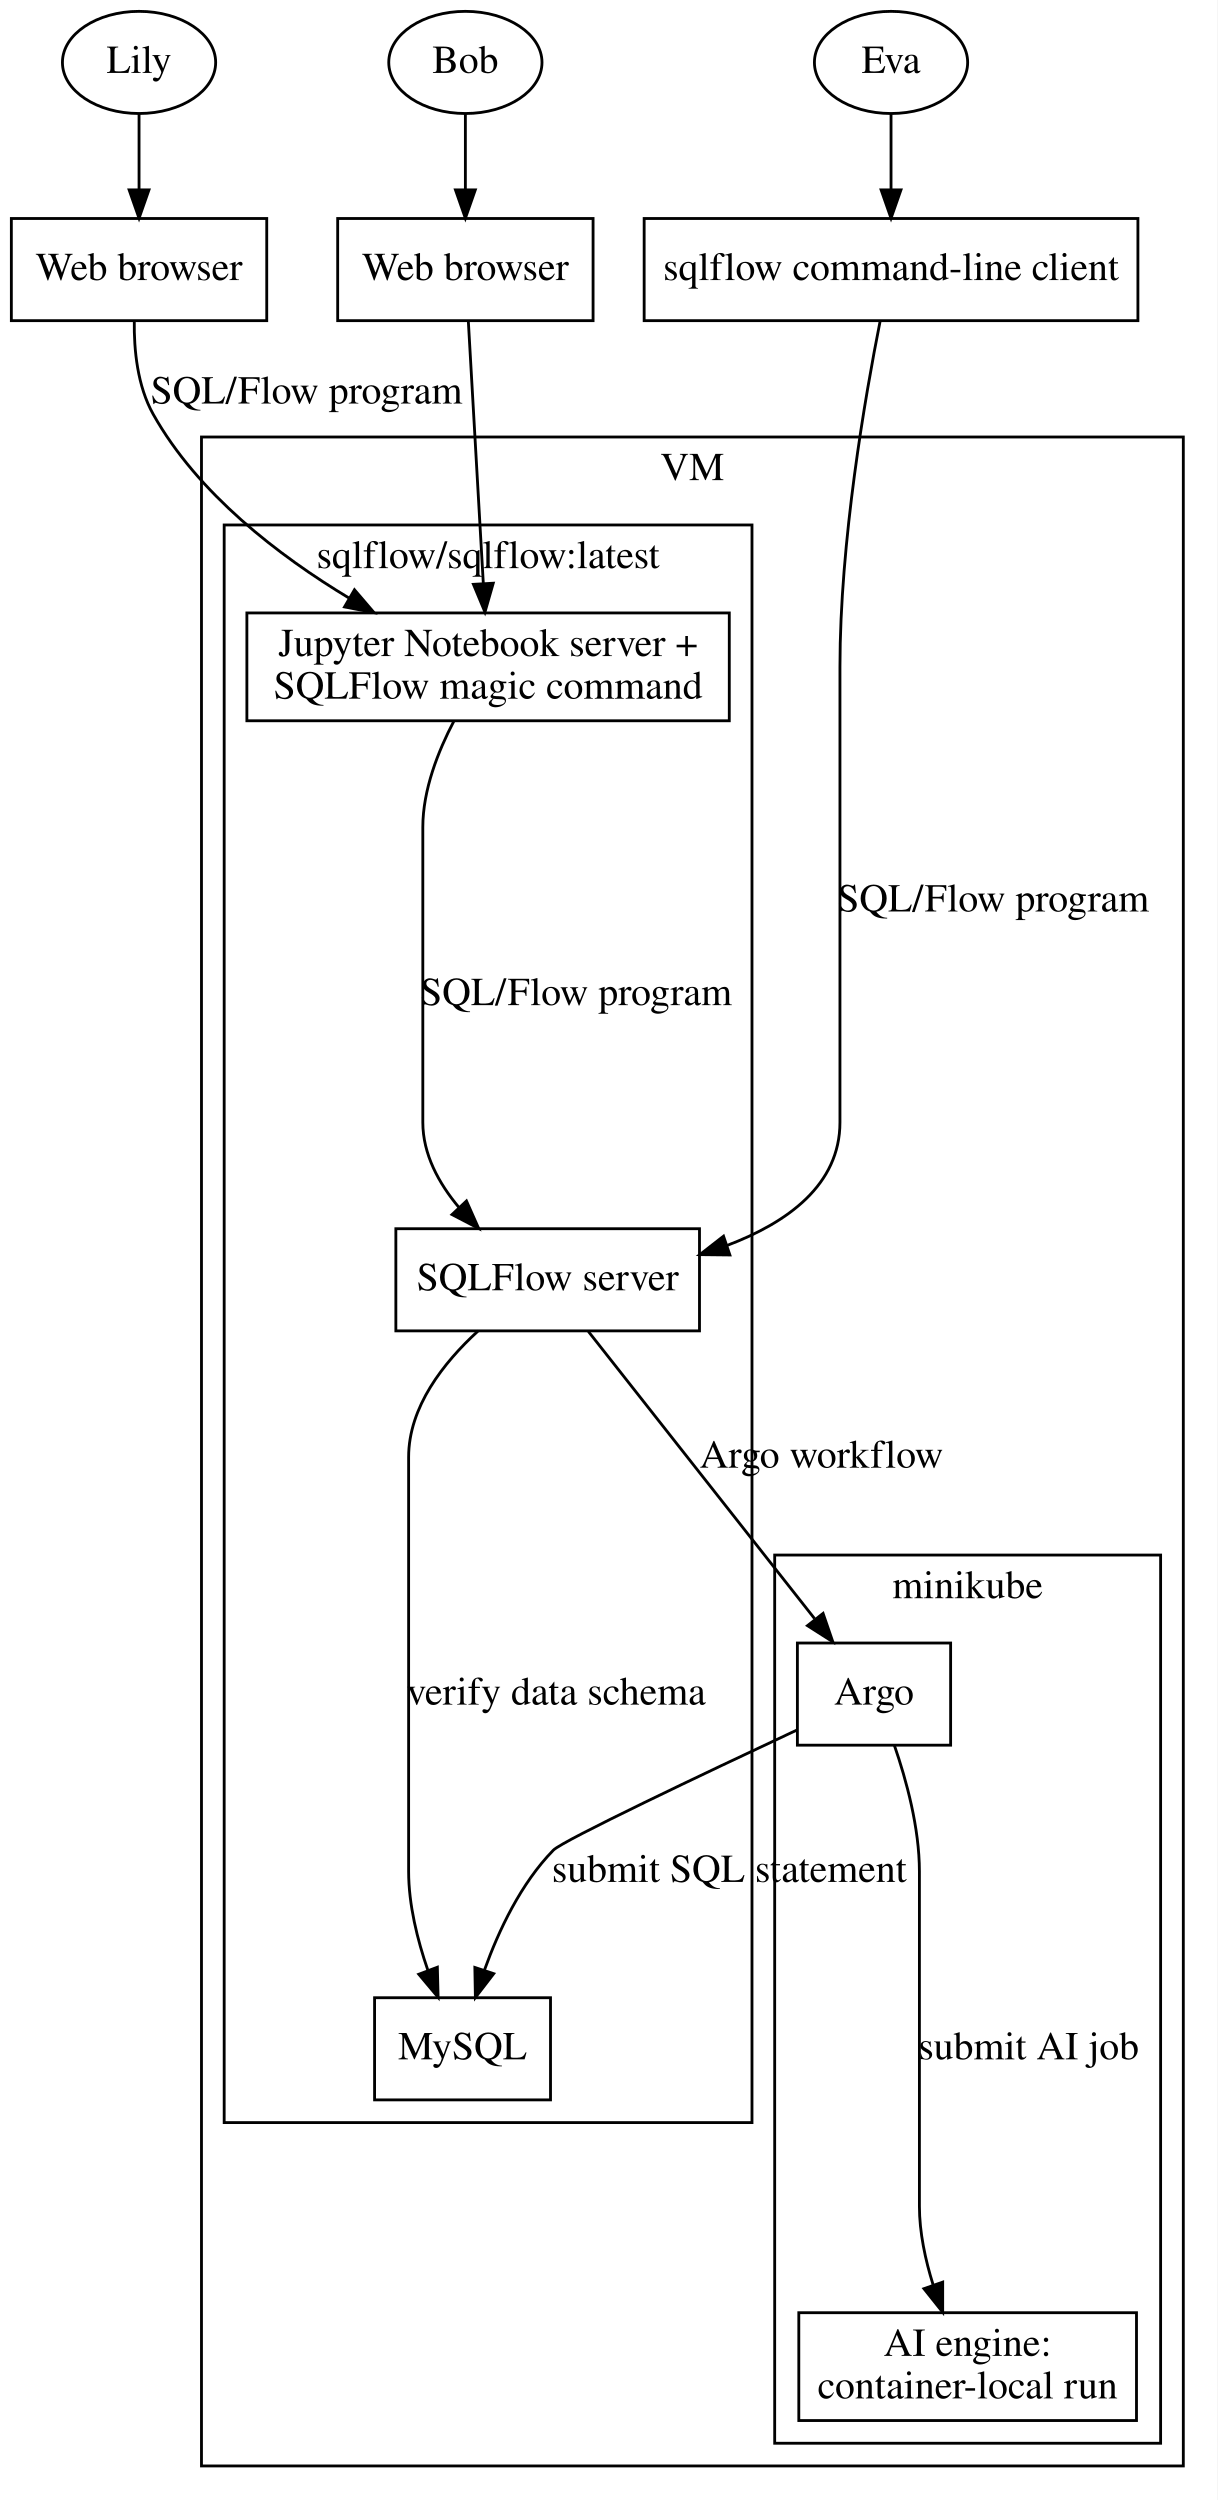
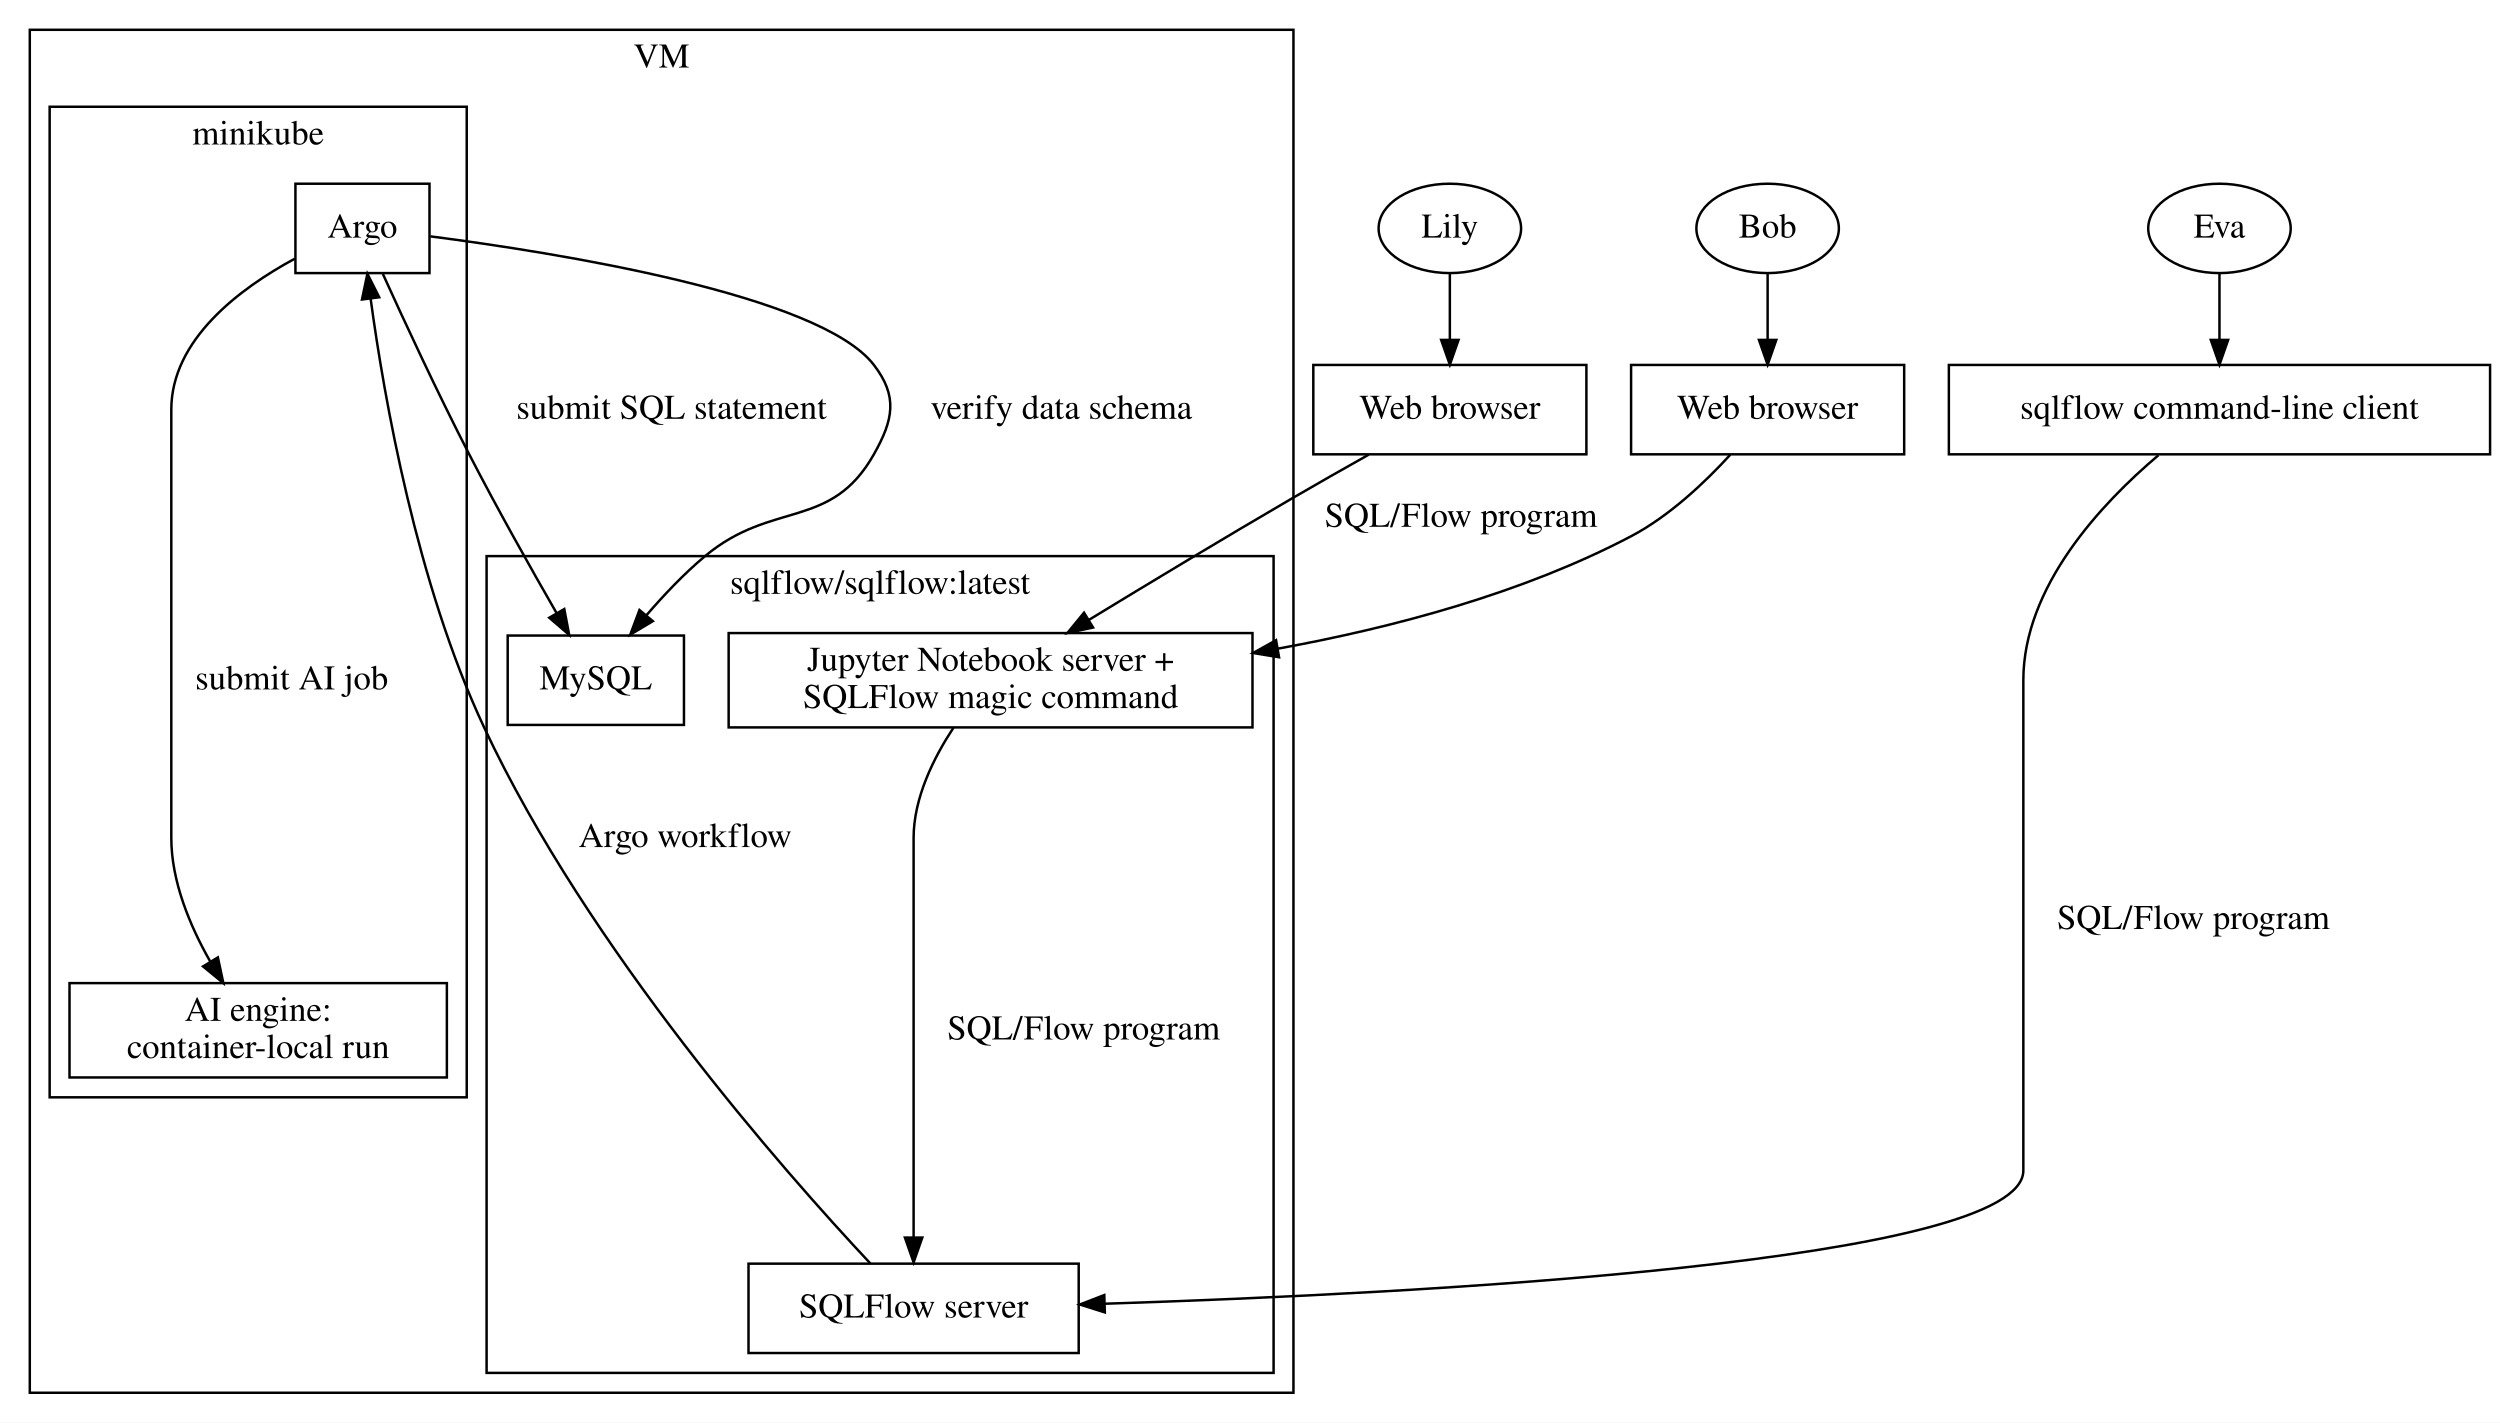
- <svg xmlns="http://www.w3.org/2000/svg" width="429pt" height="881pt" viewBox="0.00 0.00 429.00 881.00">
-   <g id="graph0" class="graph" transform="scale(1 1) rotate(0) translate(4 877)">
-     <polygon fill="#ffffff" stroke="transparent" points="-4,4 -4,-877 425,-877 425,4 -4,4" />
+ <svg xmlns="http://www.w3.org/2000/svg" width="1007pt" height="573pt" viewBox="0.00 0.00 1007.00 573.00">
+   <g id="graph0" class="graph" transform="scale(1 1) rotate(0) translate(4 569)">
+     <polygon fill="#ffffff" stroke="transparent" points="-4,4 -4,-569 1003,-569 1003,4 -4,4" />
    <g id="clust3" class="cluster">
-       <polygon fill="none" stroke="#000000" points="67,-8 67,-723 413,-723 413,-8 67,-8" />
-       <text text-anchor="middle" x="240" y="-707.8" font-family="Times,serif" font-size="14.00" fill="#000000">VM</text>
+       <polygon fill="none" stroke="#000000" points="8,-8 8,-557 517,-557 517,-8 8,-8" />
+       <text text-anchor="middle" x="262.5" y="-541.8" font-family="Times,serif" font-size="14.00" fill="#000000">VM</text>
    </g>
    <g id="clust4" class="cluster">
-       <polygon fill="none" stroke="#000000" points="75,-129 75,-692 261,-692 261,-129 75,-129" />
-       <text text-anchor="middle" x="168" y="-676.8" font-family="Times,serif" font-size="14.00" fill="#000000">sqlflow/sqlflow:latest</text>
+       <polygon fill="none" stroke="#000000" points="192,-16 192,-345 509,-345 509,-16 192,-16" />
+       <text text-anchor="middle" x="350.5" y="-329.8" font-family="Times,serif" font-size="14.00" fill="#000000">sqlflow/sqlflow:latest</text>
    </g>
    <g id="clust5" class="cluster">
-       <polygon fill="none" stroke="#000000" points="269,-16 269,-329 405,-329 405,-16 269,-16" />
-       <text text-anchor="middle" x="337" y="-313.8" font-family="Times,serif" font-size="14.00" fill="#000000">minikube</text>
+       <polygon fill="none" stroke="#000000" points="16,-127 16,-526 184,-526 184,-127 16,-127" />
+       <text text-anchor="middle" x="100" y="-510.8" font-family="Times,serif" font-size="14.00" fill="#000000">minikube</text>
    </g>
    <g id="node1" class="node">
-       <ellipse fill="none" stroke="#000000" cx="45" cy="-855" rx="27" ry="18" />
-       <text text-anchor="middle" x="45" y="-851.3" font-family="Times,serif" font-size="14.00" fill="#000000">Lily</text>
+       <ellipse fill="none" stroke="#000000" cx="580" cy="-477" rx="28.695" ry="18" />
+       <text text-anchor="middle" x="580" y="-473.3" font-family="Times,serif" font-size="14.00" fill="#000000">Lily</text>
    </g>
    <g id="node4" class="node">
-       <polygon fill="none" stroke="#000000" points="90,-800 0,-800 0,-764 90,-764 90,-800" />
-       <text text-anchor="middle" x="45" y="-778.3" font-family="Times,serif" font-size="14.00" fill="#000000">Web browser</text>
+       <polygon fill="none" stroke="#000000" points="635,-422 525,-422 525,-386 635,-386 635,-422" />
+       <text text-anchor="middle" x="580" y="-400.3" font-family="Times,serif" font-size="14.00" fill="#000000">Web browser</text>
    </g>
    <g id="edge1" class="edge">
-       <path fill="none" stroke="#000000" d="M45,-836.955C45,-828.883 45,-819.176 45,-810.182" />
-       <polygon fill="#000000" stroke="#000000" points="48.5,-810.09 45,-800.09 41.5,-810.09 48.5,-810.09" />
+       <path fill="none" stroke="#000000" d="M580,-458.955C580,-450.883 580,-441.176 580,-432.182" />
+       <polygon fill="#000000" stroke="#000000" points="583.5,-432.09 580,-422.09 576.5,-432.09 583.5,-432.09" />
    </g>
    <g id="node2" class="node">
-       <ellipse fill="none" stroke="#000000" cx="160" cy="-855" rx="27" ry="18" />
-       <text text-anchor="middle" x="160" y="-851.3" font-family="Times,serif" font-size="14.00" fill="#000000">Bob</text>
+       <ellipse fill="none" stroke="#000000" cx="708" cy="-477" rx="28.695" ry="18" />
+       <text text-anchor="middle" x="708" y="-473.3" font-family="Times,serif" font-size="14.00" fill="#000000">Bob</text>
    </g>
    <g id="node5" class="node">
-       <polygon fill="none" stroke="#000000" points="205,-800 115,-800 115,-764 205,-764 205,-800" />
-       <text text-anchor="middle" x="160" y="-778.3" font-family="Times,serif" font-size="14.00" fill="#000000">Web browser</text>
+       <polygon fill="none" stroke="#000000" points="763,-422 653,-422 653,-386 763,-386 763,-422" />
+       <text text-anchor="middle" x="708" y="-400.3" font-family="Times,serif" font-size="14.00" fill="#000000">Web browser</text>
    </g>
    <g id="edge2" class="edge">
-       <path fill="none" stroke="#000000" d="M160,-836.955C160,-828.883 160,-819.176 160,-810.182" />
-       <polygon fill="#000000" stroke="#000000" points="163.5,-810.09 160,-800.09 156.5,-810.09 163.5,-810.09" />
+       <path fill="none" stroke="#000000" d="M708,-458.955C708,-450.883 708,-441.176 708,-432.182" />
+       <polygon fill="#000000" stroke="#000000" points="711.5,-432.09 708,-422.09 704.5,-432.09 711.5,-432.09" />
    </g>
    <g id="node3" class="node">
-       <ellipse fill="none" stroke="#000000" cx="310" cy="-855" rx="27" ry="18" />
-       <text text-anchor="middle" x="310" y="-851.3" font-family="Times,serif" font-size="14.00" fill="#000000">Eva</text>
+       <ellipse fill="none" stroke="#000000" cx="890" cy="-477" rx="28.695" ry="18" />
+       <text text-anchor="middle" x="890" y="-473.3" font-family="Times,serif" font-size="14.00" fill="#000000">Eva</text>
    </g>
    <g id="node6" class="node">
-       <polygon fill="none" stroke="#000000" points="397,-800 223,-800 223,-764 397,-764 397,-800" />
-       <text text-anchor="middle" x="310" y="-778.3" font-family="Times,serif" font-size="14.00" fill="#000000">sqlflow command-line client</text>
+       <polygon fill="none" stroke="#000000" points="999,-422 781,-422 781,-386 999,-386 999,-422" />
+       <text text-anchor="middle" x="890" y="-400.3" font-family="Times,serif" font-size="14.00" fill="#000000">sqlflow command-line client</text>
    </g>
    <g id="edge10" class="edge">
-       <path fill="none" stroke="#000000" d="M310,-836.955C310,-828.883 310,-819.176 310,-810.182" />
-       <polygon fill="#000000" stroke="#000000" points="313.5,-810.09 310,-800.09 306.5,-810.09 313.5,-810.09" />
+       <path fill="none" stroke="#000000" d="M890,-458.955C890,-450.883 890,-441.176 890,-432.182" />
+       <polygon fill="#000000" stroke="#000000" points="893.5,-432.09 890,-422.09 886.5,-432.09 893.5,-432.09" />
    </g>
    <g id="node7" class="node">
-       <polygon fill="none" stroke="#000000" points="253,-661 83,-661 83,-623 253,-623 253,-661" />
-       <text text-anchor="middle" x="168" y="-645.8" font-family="Times,serif" font-size="14.00" fill="#000000">Jupyter Notebook server +</text>
-       <text text-anchor="middle" x="168" y="-630.8" font-family="Times,serif" font-size="14.00" fill="#000000"> SQLFlow magic command</text>
+       <polygon fill="none" stroke="#000000" points="500.5,-314 289.5,-314 289.5,-276 500.5,-276 500.5,-314" />
+       <text text-anchor="middle" x="395" y="-298.8" font-family="Times,serif" font-size="14.00" fill="#000000">Jupyter Notebook server +</text>
+       <text text-anchor="middle" x="395" y="-283.8" font-family="Times,serif" font-size="14.00" fill="#000000"> SQLFlow magic command</text>
    </g>
    <g id="edge3" class="edge">
-       <path fill="none" stroke="#000000" d="M43.322,-763.949C43.179,-753.682 44.429,-740.932 50,-731 65.664,-703.073 94.095,-681.225 119.124,-666.165" />
-       <polygon fill="#000000" stroke="#000000" points="120.918,-669.17 127.809,-661.122 117.403,-663.117 120.918,-669.17" />
-       <text text-anchor="middle" x="104" y="-734.8" font-family="Times,serif" font-size="14.00" fill="#000000">SQL/Flow program</text>
+       <path fill="none" stroke="#000000" d="M547.332,-385.877C537.249,-380.215 526.134,-373.905 516,-368 488.651,-352.063 458.136,-333.649 434.592,-319.302" />
+       <polygon fill="#000000" stroke="#000000" points="436.29,-316.238 425.931,-314.016 432.644,-322.213 436.29,-316.238" />
+       <text text-anchor="middle" x="584.5" y="-356.8" font-family="Times,serif" font-size="14.00" fill="#000000">SQL/Flow program</text>
    </g>
    <g id="edge4" class="edge">
-       <path fill="none" stroke="#000000" d="M161.03,-763.984C162.369,-740.54 164.727,-699.275 166.326,-671.299" />
-       <polygon fill="#000000" stroke="#000000" points="169.821,-671.476 166.898,-661.293 162.833,-671.077 169.821,-671.476" />
+       <path fill="none" stroke="#000000" d="M692.953,-385.828C682.787,-374.718 668.442,-361.126 653,-353 609.377,-330.045 556.962,-316.142 510.802,-307.737" />
+       <polygon fill="#000000" stroke="#000000" points="511.203,-304.254 500.748,-305.974 509.994,-311.149 511.203,-304.254" />
    </g>
    <g id="node8" class="node">
-       <polygon fill="none" stroke="#000000" points="242.5,-444 135.5,-444 135.5,-408 242.5,-408 242.5,-444" />
-       <text text-anchor="middle" x="189" y="-422.3" font-family="Times,serif" font-size="14.00" fill="#000000">SQLFlow server</text>
+       <polygon fill="none" stroke="#000000" points="430.5,-60 297.5,-60 297.5,-24 430.5,-24 430.5,-60" />
+       <text text-anchor="middle" x="364" y="-38.3" font-family="Times,serif" font-size="14.00" fill="#000000">SQLFlow server</text>
    </g>
    <g id="edge11" class="edge">
-       <path fill="none" stroke="#000000" d="M306.183,-763.972C300.899,-737.404 292,-686.11 292,-642 292,-642 292,-642 292,-481.5 292,-459.471 273.515,-446.146 252.206,-438.104" />
-       <polygon fill="#000000" stroke="#000000" points="253.206,-434.747 242.612,-434.87 250.97,-441.38 253.206,-434.747" />
-       <text text-anchor="middle" x="346" y="-555.8" font-family="Times,serif" font-size="14.00" fill="#000000">SQL/Flow program</text>
+       <path fill="none" stroke="#000000" d="M865.437,-385.654C842.246,-366.039 811,-332.628 811,-295 811,-295 811,-295 811,-97.5 811,-60.668 568.908,-47.989 441.05,-43.861" />
+       <polygon fill="#000000" stroke="#000000" points="441.025,-40.359 430.92,-43.544 440.806,-47.356 441.025,-40.359" />
+       <text text-anchor="middle" x="879.5" y="-194.8" font-family="Times,serif" font-size="14.00" fill="#000000">SQL/Flow program</text>
    </g>
    <g id="edge5" class="edge">
-       <path fill="none" stroke="#000000" d="M155.961,-622.901C150.396,-612.299 145,-598.632 145,-585.5 145,-585.5 145,-585.5 145,-481.5 145,-470.297 150.573,-460.039 157.752,-451.471" />
-       <polygon fill="#000000" stroke="#000000" points="160.383,-453.783 164.684,-444.1 155.283,-448.988 160.383,-453.783" />
-       <text text-anchor="middle" x="199" y="-522.8" font-family="Times,serif" font-size="14.00" fill="#000000">SQL/Flow program</text>
+       <path fill="none" stroke="#000000" d="M380.045,-275.861C372.118,-263.822 364,-247.571 364,-231.5 364,-231.5 364,-231.5 364,-97.5 364,-88.732 364,-79.184 364,-70.52" />
+       <polygon fill="#000000" stroke="#000000" points="367.5,-70.5 364,-60.5 360.5,-70.5 367.5,-70.5" />
+       <text text-anchor="middle" x="432.5" y="-150.3" font-family="Times,serif" font-size="14.00" fill="#000000">SQL/Flow program</text>
+     </g>
+     <g id="node10" class="node">
+       <polygon fill="none" stroke="#000000" points="169,-495 115,-495 115,-459 169,-459 169,-495" />
+       <text text-anchor="middle" x="142" y="-473.3" font-family="Times,serif" font-size="14.00" fill="#000000">Argo</text>
+     </g>
+     <g id="edge6" class="edge">
+       <path fill="none" stroke="#000000" d="M346.609,-60.048C311.721,-97.268 232.951,-186.581 191,-276 163.82,-333.934 150.739,-408.584 145.297,-448.623" />
+       <polygon fill="#000000" stroke="#000000" points="141.802,-448.356 143.988,-458.723 148.744,-449.256 141.802,-448.356" />
+       <text text-anchor="middle" x="272" y="-227.8" font-family="Times,serif" font-size="14.00" fill="#000000">Argo workflow</text>
    </g>
    <g id="node9" class="node">
-       <polygon fill="none" stroke="#000000" points="190,-173 128,-173 128,-137 190,-137 190,-173" />
-       <text text-anchor="middle" x="159" y="-151.3" font-family="Times,serif" font-size="14.00" fill="#000000">MySQL</text>
+       <polygon fill="none" stroke="#000000" points="271.5,-313 200.5,-313 200.5,-277 271.5,-277 271.5,-313" />
+       <text text-anchor="middle" x="236" y="-291.3" font-family="Times,serif" font-size="14.00" fill="#000000">MySQL</text>
+     </g>
+     <g id="edge7" class="edge">
+       <path fill="none" stroke="#000000" d="M150.2,-458.69C158.593,-440.183 172.186,-410.848 185,-386 196.239,-364.206 209.856,-340.01 220.191,-322.049" />
+       <polygon fill="#000000" stroke="#000000" points="223.292,-323.68 225.267,-313.271 217.232,-320.176 223.292,-323.68" />
+       <text text-anchor="middle" x="266.5" y="-400.3" font-family="Times,serif" font-size="14.00" fill="#000000">submit SQL statement</text>
    </g>
    <g id="edge9" class="edge">
-       <path fill="none" stroke="#000000" d="M164.5,-407.986C152.25,-396.774 140,-381.149 140,-363.5 140,-363.5 140,-363.5 140,-217.5 140,-205.812 143.079,-193.405 146.759,-182.752" />
-       <polygon fill="#000000" stroke="#000000" points="150.124,-183.749 150.389,-173.157 143.577,-181.271 150.124,-183.749" />
-       <text text-anchor="middle" x="192" y="-276.3" font-family="Times,serif" font-size="14.00" fill="#000000">verify data schema</text>
-     </g>
-     <g id="node10" class="node">
-       <polygon fill="none" stroke="#000000" points="331,-298 277,-298 277,-262 331,-262 331,-298" />
-       <text text-anchor="middle" x="304" y="-276.3" font-family="Times,serif" font-size="14.00" fill="#000000">Argo</text>
-     </g>
-     <g id="edge6" class="edge">
-       <path fill="none" stroke="#000000" d="M203.332,-407.804C223.389,-382.34 259.961,-335.911 283.067,-306.576" />
-       <polygon fill="#000000" stroke="#000000" points="286.049,-308.447 289.487,-298.425 280.55,-304.115 286.049,-308.447" />
-       <text text-anchor="middle" x="285.5" y="-359.8" font-family="Times,serif" font-size="14.00" fill="#000000">Argo workflow</text>
-     </g>
-     <g id="edge7" class="edge">
-       <path fill="none" stroke="#000000" d="M276.826,-267.338C244.451,-252.169 194.286,-228.367 191,-225 179.584,-213.304 171.772,-196.805 166.726,-182.762" />
-       <polygon fill="#000000" stroke="#000000" points="169.986,-181.474 163.528,-173.075 163.339,-183.668 169.986,-181.474" />
-       <text text-anchor="middle" x="253" y="-213.8" font-family="Times,serif" font-size="14.00" fill="#000000">submit SQL statement</text>
+       <path fill="none" stroke="#000000" d="M169.334,-473.794C220.206,-467.204 326.242,-450.33 348,-422 357.746,-409.311 355.868,-399.932 348,-386 330.646,-355.271 307.086,-367.623 280,-345 271.613,-337.995 263.423,-329.349 256.426,-321.227" />
+       <polygon fill="#000000" stroke="#000000" points="258.958,-318.798 249.865,-313.361 253.583,-323.282 258.958,-318.798" />
+       <text text-anchor="middle" x="423.5" y="-400.3" font-family="Times,serif" font-size="14.00" fill="#000000">verify data schema</text>
    </g>
    <g id="node11" class="node">
-       <polygon fill="none" stroke="#000000" points="396.5,-62 277.5,-62 277.5,-24 396.5,-24 396.5,-62" />
-       <text text-anchor="middle" x="337" y="-46.8" font-family="Times,serif" font-size="14.00" fill="#000000">AI engine:</text>
-       <text text-anchor="middle" x="337" y="-31.8" font-family="Times,serif" font-size="14.00" fill="#000000">container-local run</text>
+       <polygon fill="none" stroke="#000000" points="176,-173 24,-173 24,-135 176,-135 176,-173" />
+       <text text-anchor="middle" x="100" y="-157.8" font-family="Times,serif" font-size="14.00" fill="#000000">AI engine:</text>
+       <text text-anchor="middle" x="100" y="-142.8" font-family="Times,serif" font-size="14.00" fill="#000000">container-local run</text>
    </g>
    <g id="edge8" class="edge">
-       <path fill="none" stroke="#000000" d="M311.158,-261.988C315.418,-249.665 320,-232.845 320,-217.5 320,-217.5 320,-217.5 320,-99.5 320,-90.297 322.094,-80.595 324.812,-71.877" />
-       <polygon fill="#000000" stroke="#000000" points="328.204,-72.779 328.201,-62.184 321.596,-70.469 328.204,-72.779" />
-       <text text-anchor="middle" x="358.5" y="-151.3" font-family="Times,serif" font-size="14.00" fill="#000000">submit AI job</text>
+       <path fill="none" stroke="#000000" d="M114.636,-464.745C92.504,-452.754 65,-432.184 65,-404 65,-404 65,-404 65,-231.5 65,-213.94 72.556,-195.967 80.646,-181.756" />
+       <polygon fill="#000000" stroke="#000000" points="83.763,-183.365 85.966,-173.002 77.781,-179.73 83.763,-183.365" />
+       <text text-anchor="middle" x="113.5" y="-291.3" font-family="Times,serif" font-size="14.00" fill="#000000">submit AI job</text>
    </g>
  </g>
</svg>
